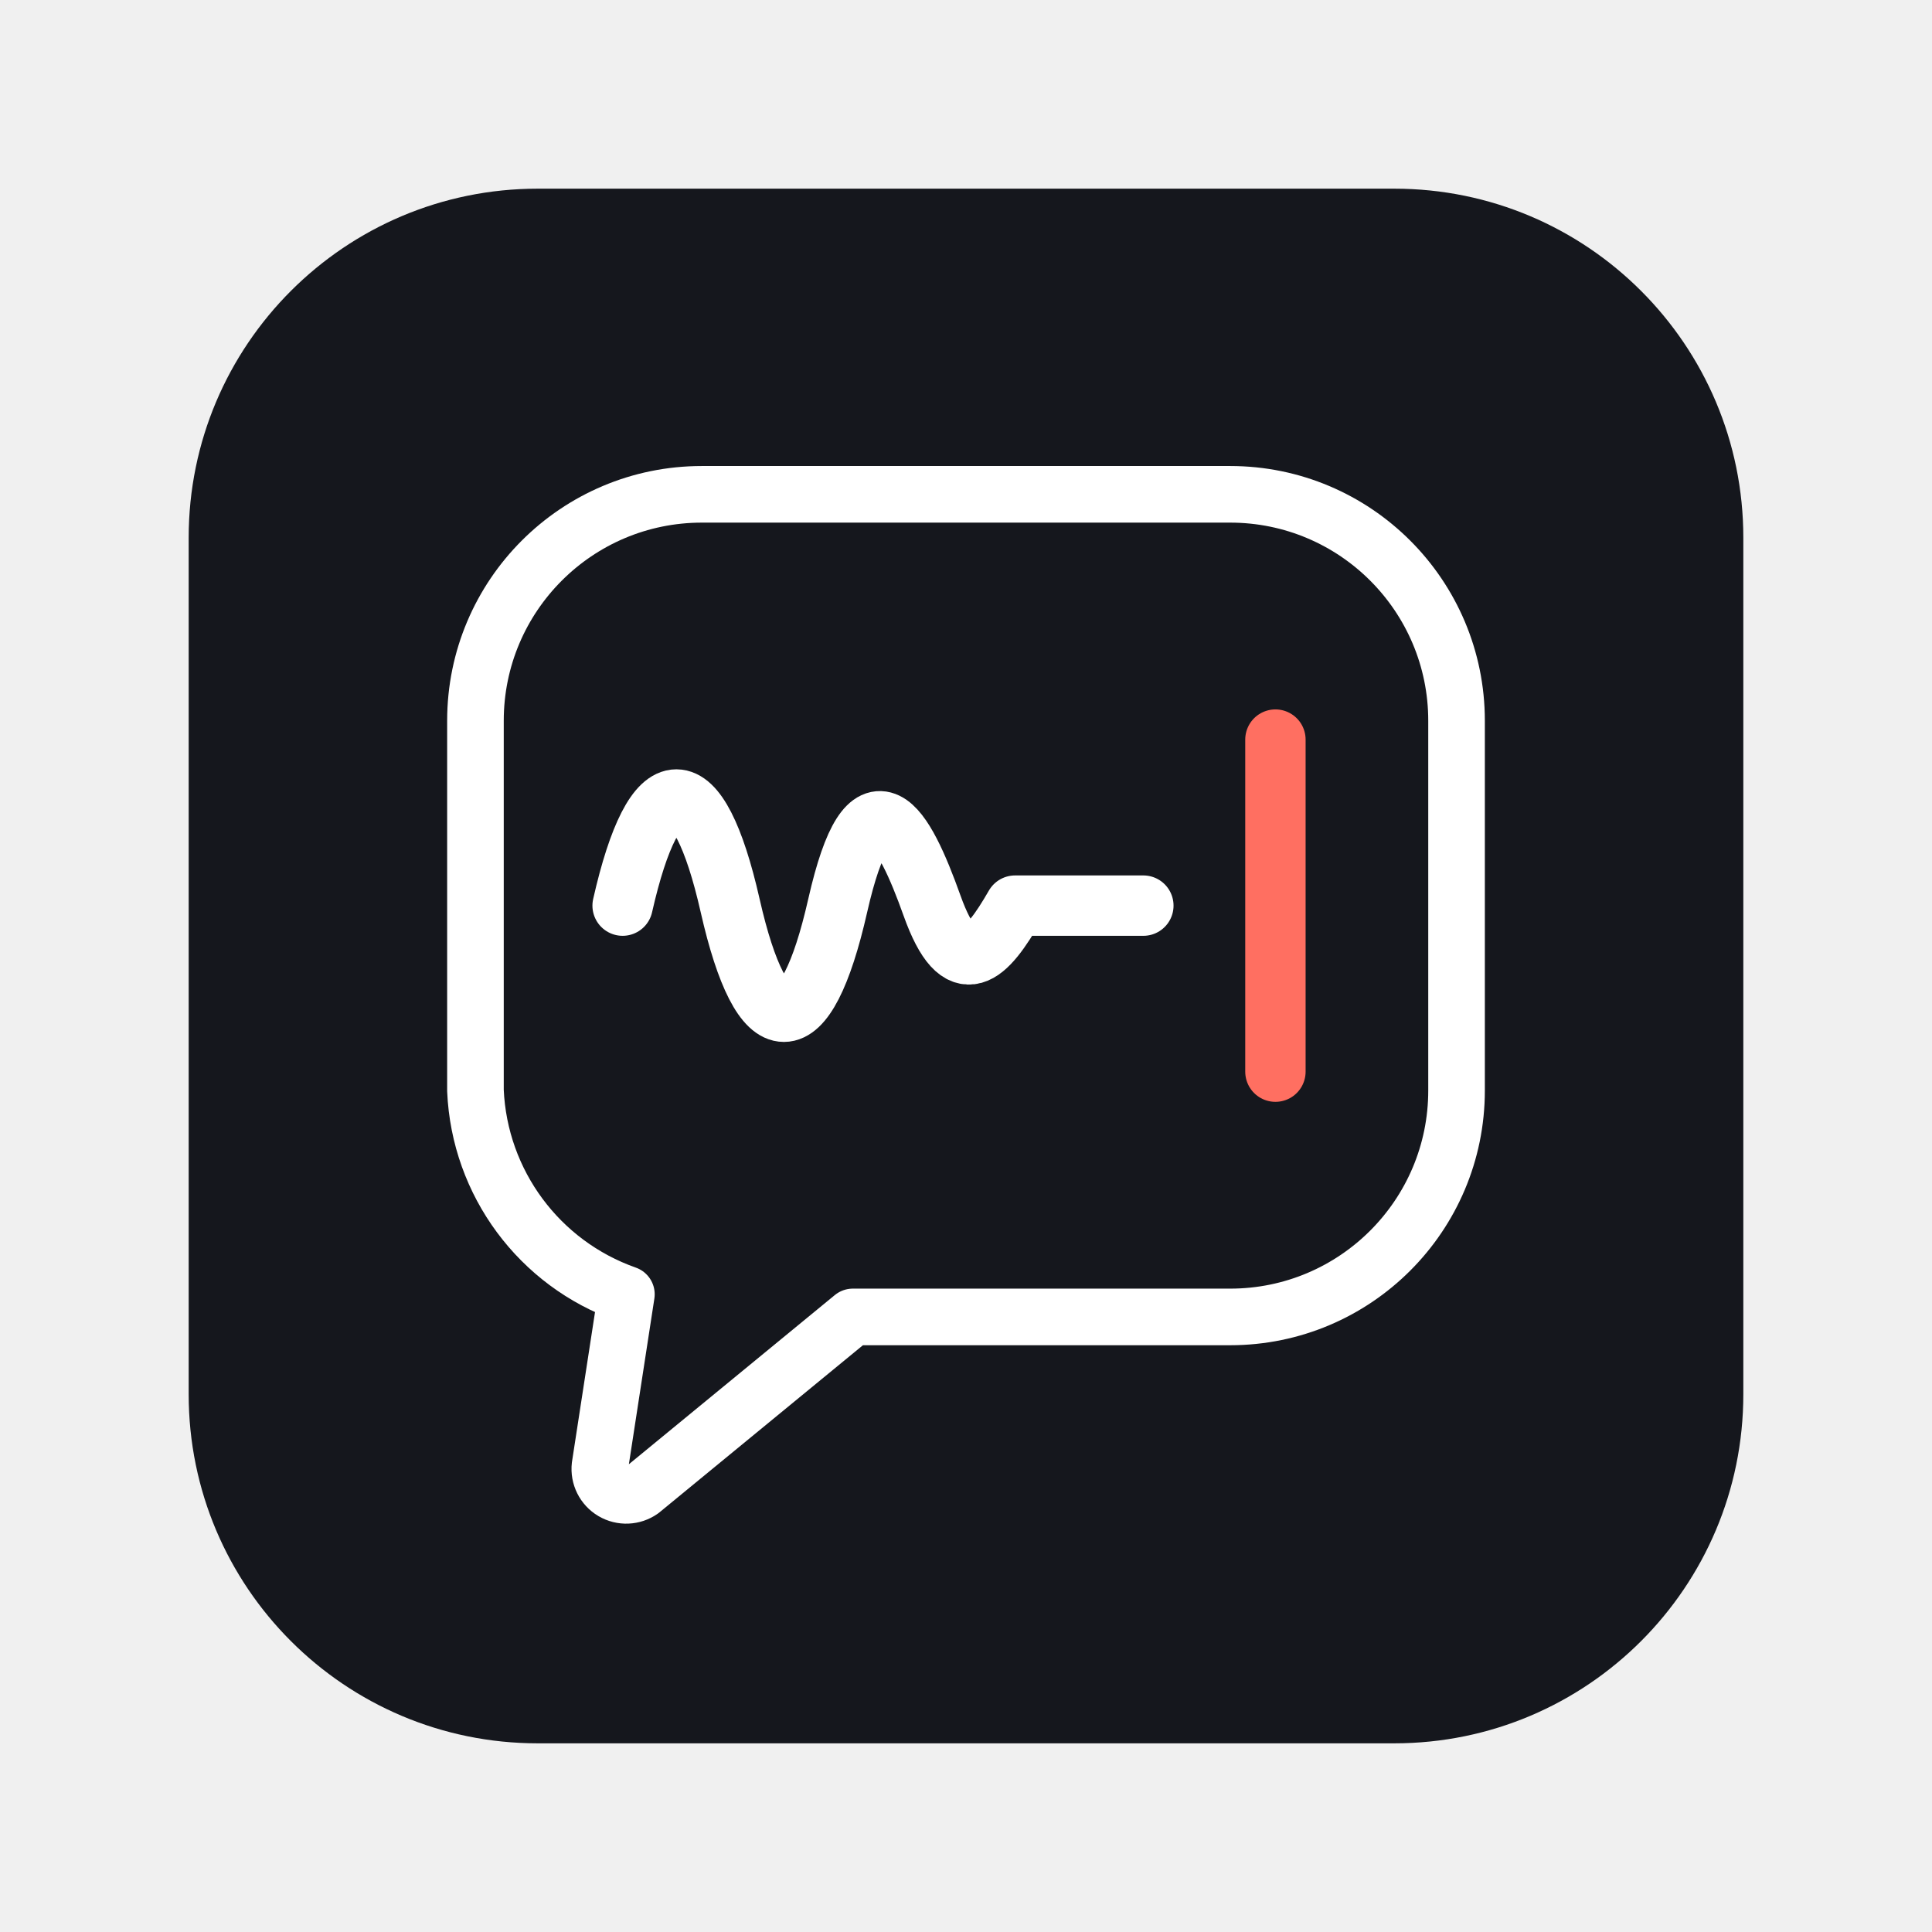
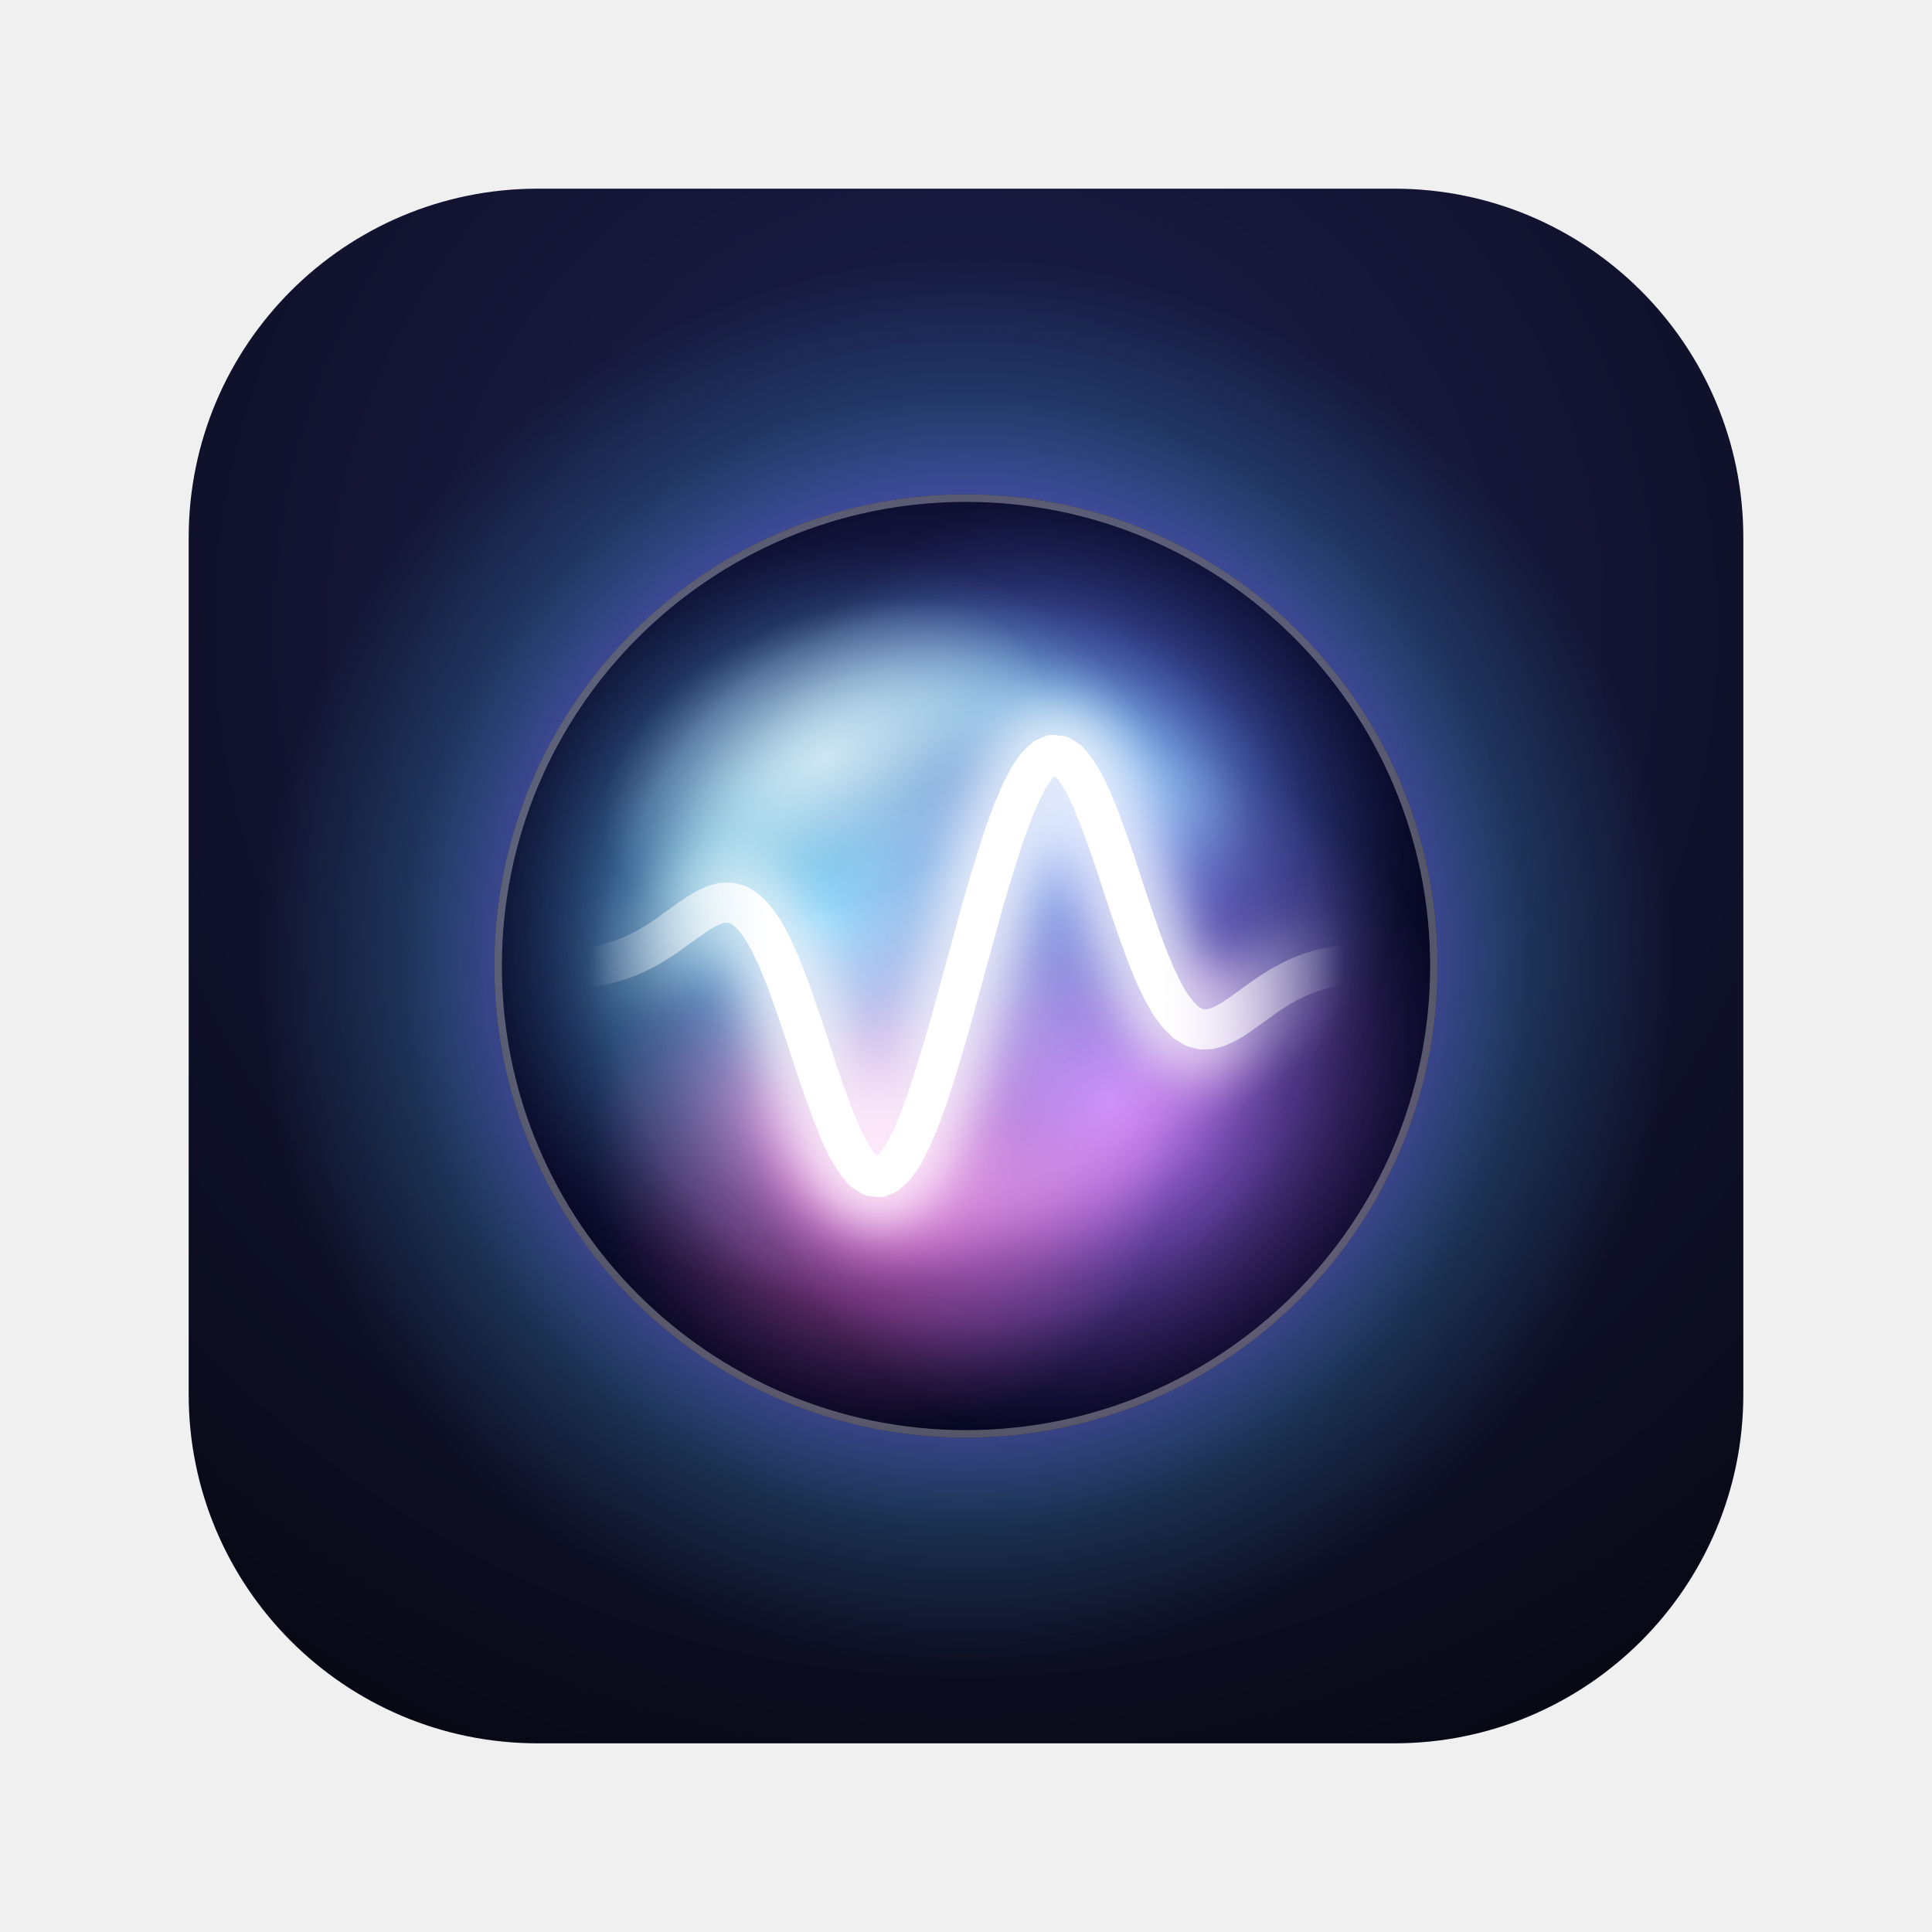
<svg xmlns="http://www.w3.org/2000/svg" width="1024" height="1024" viewBox="0 0 1024 1024">
-   <rect x="100" y="100" width="824" height="824" rx="185" fill="#15171d" />
-   <g fill="none" stroke-linecap="round" stroke-linejoin="round">
-     <path d="M372 262h280a120 120 0 0 1 120 120v196a120 120 0 0 1-120 120H452l-112 92a14 14 0 0 1-22-13l14-91a120 120 0 0 1-80-108V382a120 120 0 0 1 120-120z" stroke="#ffffff" stroke-width="30" />
-     <path d="M330 480C347 405 370 405 387 480S427 555 444 480S479 438 494 480S523 506 538 480H606" stroke="#ffffff" stroke-width="32" />
-     <path d="M676 392v176" stroke="#ff6f61" stroke-width="32" />
+   <defs>
+     <radialGradient id="tile" cx="0.5" cy="0.28" r="0.9">
+       <stop offset="0" stop-color="#1d2152" />
+       <stop offset="1" stop-color="#06060e" />
+     </radialGradient>
+     <clipPath id="tileClip">
+       <rect x="100" y="100" width="824" height="824" rx="185" />
+     </clipPath>
+     <radialGradient id="halo" cx="512" cy="512" r="375" gradientUnits="userSpaceOnUse">
+       <stop offset="0.6" stop-color="#7b6cff" stop-opacity="0.55" />
+       <stop offset="0.8" stop-color="#4fb8ff" stop-opacity="0.18" />
+       <stop offset="1" stop-color="#4fb8ff" stop-opacity="0" />
+     </radialGradient>
+     <radialGradient id="body" cx="0.42" cy="0.36" r="0.72">
+       <stop offset="0" stop-color="#2b3070" />
+       <stop offset="1" stop-color="#090920" />
+     </radialGradient>
+     <radialGradient id="shine" cx="0.5" cy="0.5" r="0.5">
+       <stop offset="0" stop-color="#fff" stop-opacity="0.62" />
+       <stop offset="1" stop-color="#fff" stop-opacity="0" />
+     </radialGradient>
+     <radialGradient id="edge" cx="0.5" cy="0.5" r="0.5">
+       <stop offset="0.76" stop-color="#00001a" stop-opacity="0" />
+       <stop offset="1" stop-color="#00001a" stop-opacity="0.5" />
+     </radialGradient>
+     <clipPath id="orbClip">
+       <circle cx="512" cy="512" r="250" />
+     </clipPath>
+     <filter id="soft" x="-30%" y="-30%" width="160%" height="160%">
+       <feGaussianBlur stdDeviation="22.5" />
+     </filter>
+     <radialGradient id="b0">
+       <stop offset="0" stop-color="#3fc8ff" stop-opacity="0.95" />
+       <stop offset="0.5" stop-color="#3fc8ff" stop-opacity="0.38" />
+       <stop offset="1" stop-color="#3fc8ff" stop-opacity="0" />
+     </radialGradient>
+     <radialGradient id="b1">
+       <stop offset="0" stop-color="#4a6dff" stop-opacity="0.95" />
+       <stop offset="0.5" stop-color="#4a6dff" stop-opacity="0.38" />
+       <stop offset="1" stop-color="#4a6dff" stop-opacity="0" />
+     </radialGradient>
+     <radialGradient id="b2">
+       <stop offset="0" stop-color="#a35bff" stop-opacity="0.95" />
+       <stop offset="0.5" stop-color="#a35bff" stop-opacity="0.38" />
+       <stop offset="1" stop-color="#a35bff" stop-opacity="0" />
+     </radialGradient>
+     <radialGradient id="b3">
+       <stop offset="0" stop-color="#ff4fbf" stop-opacity="0.95" />
+       <stop offset="0.5" stop-color="#ff4fbf" stop-opacity="0.38" />
+       <stop offset="1" stop-color="#ff4fbf" stop-opacity="0" />
+     </radialGradient>
+     <linearGradient id="fade" x1="312" y1="0" x2="712" y2="0" gradientUnits="userSpaceOnUse">
+       <stop offset="0" stop-color="#fff" stop-opacity="0" />
+       <stop offset="0.24" stop-color="#fff" />
+       <stop offset="0.76" stop-color="#fff" />
+       <stop offset="1" stop-color="#fff" stop-opacity="0" />
+     </linearGradient>
+     <filter id="lineGlow" x="-20%" y="-60%" width="140%" height="220%">
+       <feGaussianBlur stdDeviation="12.5" />
+     </filter>
+   </defs>
+   <rect x="100" y="100" width="824" height="824" rx="185" fill="url(#tile)" />
+   <g clip-path="url(#tileClip)">
+     <circle cx="512" cy="512" r="375" fill="url(#halo)" />
+     <circle cx="512" cy="512" r="250" fill="url(#body)" />
+     <g clip-path="url(#orbClip)">
+       <circle cx="437.0" cy="487.0" r="200.0" fill="url(#b0)" style="mix-blend-mode:screen" />
+       <circle cx="577.0" cy="432.0" r="175.0" fill="url(#b1)" style="mix-blend-mode:screen" />
+       <circle cx="587.0" cy="582.0" r="190.0" fill="url(#b2)" style="mix-blend-mode:screen" />
+       <circle cx="467.0" cy="607.0" r="155.0" fill="url(#b3)" style="mix-blend-mode:screen" />
+       <g filter="url(#soft)" fill="none" stroke-linecap="round" style="mix-blend-mode:screen">
+         <path d="M376.8 475.8 A140.0 140.0 0 0 1 626.7 431.7" stroke="#8fe8ff" stroke-width="37.5" stroke-opacity="0.85" />
+         <path d="M632.7 544.4 A125.0 125.0 0 0 1 403.7 574.5" stroke="#ff7ad9" stroke-width="32.5" stroke-opacity="0.75" />
+         <path d="M479.5 568.3 A65.0 65.0 0 0 1 544.5 455.7" stroke="#b9a4ff" stroke-width="25.0" stroke-opacity="0.6" />
+       </g>
+       <path d="M312.0 512.5 L316.2 511.9 L320.3 511.1 L324.5 510.1 L328.7 508.8 L332.8 507.3 L337.0 505.5 L341.2 503.4 L345.3 501.1 L349.5 498.5 L353.7 495.7 L357.8 492.7 L362.0 489.7 L366.2 486.7 L370.3 483.9 L374.5 481.5 L378.7 479.6 L382.8 478.5 L387.0 478.4 L391.2 479.5 L395.3 482.0 L399.5 486.1 L403.7 491.7 L407.8 498.9 L412.0 507.7 L416.2 517.9 L420.3 529.2 L424.5 541.3 L428.7 553.9 L432.8 566.5 L437.0 578.7 L441.2 590.1 L445.3 600.3 L449.5 609.0 L453.7 615.9 L457.8 620.8 L462.0 623.4 L466.2 623.9 L470.3 622.1 L474.5 618.1 L478.7 612.1 L482.8 604.1 L487.0 594.3 L491.2 583.0 L495.3 570.4 L499.5 556.8 L503.7 542.3 L507.8 527.3 L512.0 512.0 L516.2 496.7 L520.3 481.7 L524.5 467.2 L528.7 453.6 L532.8 441.0 L537.0 429.7 L541.2 419.9 L545.3 411.9 L549.5 405.9 L553.7 401.9 L557.8 400.1 L562.0 400.6 L566.2 403.2 L570.3 408.1 L574.5 415.0 L578.7 423.7 L582.8 433.9 L587.0 445.3 L591.2 457.5 L595.3 470.1 L599.5 482.7 L603.7 494.8 L607.8 506.1 L612.0 516.3 L616.2 525.1 L620.3 532.3 L624.5 537.9 L628.7 542.0 L632.8 544.5 L637.0 545.6 L641.2 545.5 L645.3 544.4 L649.5 542.5 L653.7 540.1 L657.8 537.3 L662.0 534.3 L666.2 531.3 L670.3 528.3 L674.5 525.5 L678.7 522.9 L682.8 520.6 L687.0 518.5 L691.2 516.7 L695.3 515.2 L699.5 513.9 L703.7 512.9 L707.8 512.1 L712.0 511.5" fill="none" stroke="url(#fade)" stroke-width="50.0" stroke-linecap="round" stroke-opacity="0.75" filter="url(#lineGlow)" />
+       <path d="M312.0 512.5 L316.2 511.9 L320.3 511.1 L324.5 510.1 L328.7 508.8 L332.8 507.3 L337.0 505.5 L341.2 503.4 L345.3 501.1 L349.5 498.5 L353.7 495.7 L357.8 492.7 L362.0 489.7 L366.2 486.7 L370.3 483.9 L374.5 481.5 L378.7 479.6 L382.8 478.5 L387.0 478.4 L391.2 479.5 L395.3 482.0 L399.5 486.1 L403.7 491.7 L407.8 498.9 L412.0 507.7 L416.2 517.9 L420.3 529.2 L424.5 541.3 L428.7 553.9 L432.8 566.5 L437.0 578.7 L441.2 590.1 L445.3 600.3 L449.5 609.0 L453.7 615.9 L457.8 620.8 L462.0 623.4 L466.2 623.9 L470.3 622.1 L474.5 618.1 L478.7 612.1 L482.8 604.1 L487.0 594.3 L491.2 583.0 L495.3 570.4 L499.5 556.8 L503.7 542.3 L507.8 527.3 L512.0 512.0 L516.2 496.7 L520.3 481.7 L524.5 467.2 L528.7 453.6 L532.8 441.0 L537.0 429.7 L541.2 419.9 L545.3 411.9 L549.5 405.9 L553.7 401.9 L557.8 400.1 L562.0 400.6 L566.2 403.2 L570.3 408.1 L574.5 415.0 L578.7 423.7 L582.8 433.9 L587.0 445.3 L591.2 457.5 L595.3 470.1 L599.5 482.7 L603.7 494.8 L607.8 506.1 L612.0 516.3 L616.2 525.1 L620.3 532.3 L624.5 537.9 L628.7 542.0 L632.8 544.5 L637.0 545.6 L641.2 545.5 L645.3 544.4 L649.5 542.5 L653.7 540.1 L657.8 537.3 L662.0 534.3 L666.2 531.3 L670.3 528.3 L674.5 525.5 L678.7 522.9 L682.8 520.6 L687.0 518.5 L691.2 516.7 L695.3 515.2 L699.5 513.9 L703.7 512.9 L707.8 512.1 L712.0 511.5" fill="none" stroke="url(#fade)" stroke-width="21.2" stroke-linecap="round" stroke-linejoin="round" />
+       <ellipse cx="437.0" cy="402.0" rx="125.0" ry="75.0" transform="rotate(-24 437.0 402.0)" fill="url(#shine)" />
+       <circle cx="512" cy="512" r="250" fill="url(#edge)" />
+     </g>
+     <circle cx="512" cy="512" r="248.0" fill="none" stroke="#fff" stroke-opacity="0.32" stroke-width="4.0" />
  </g>
</svg>
